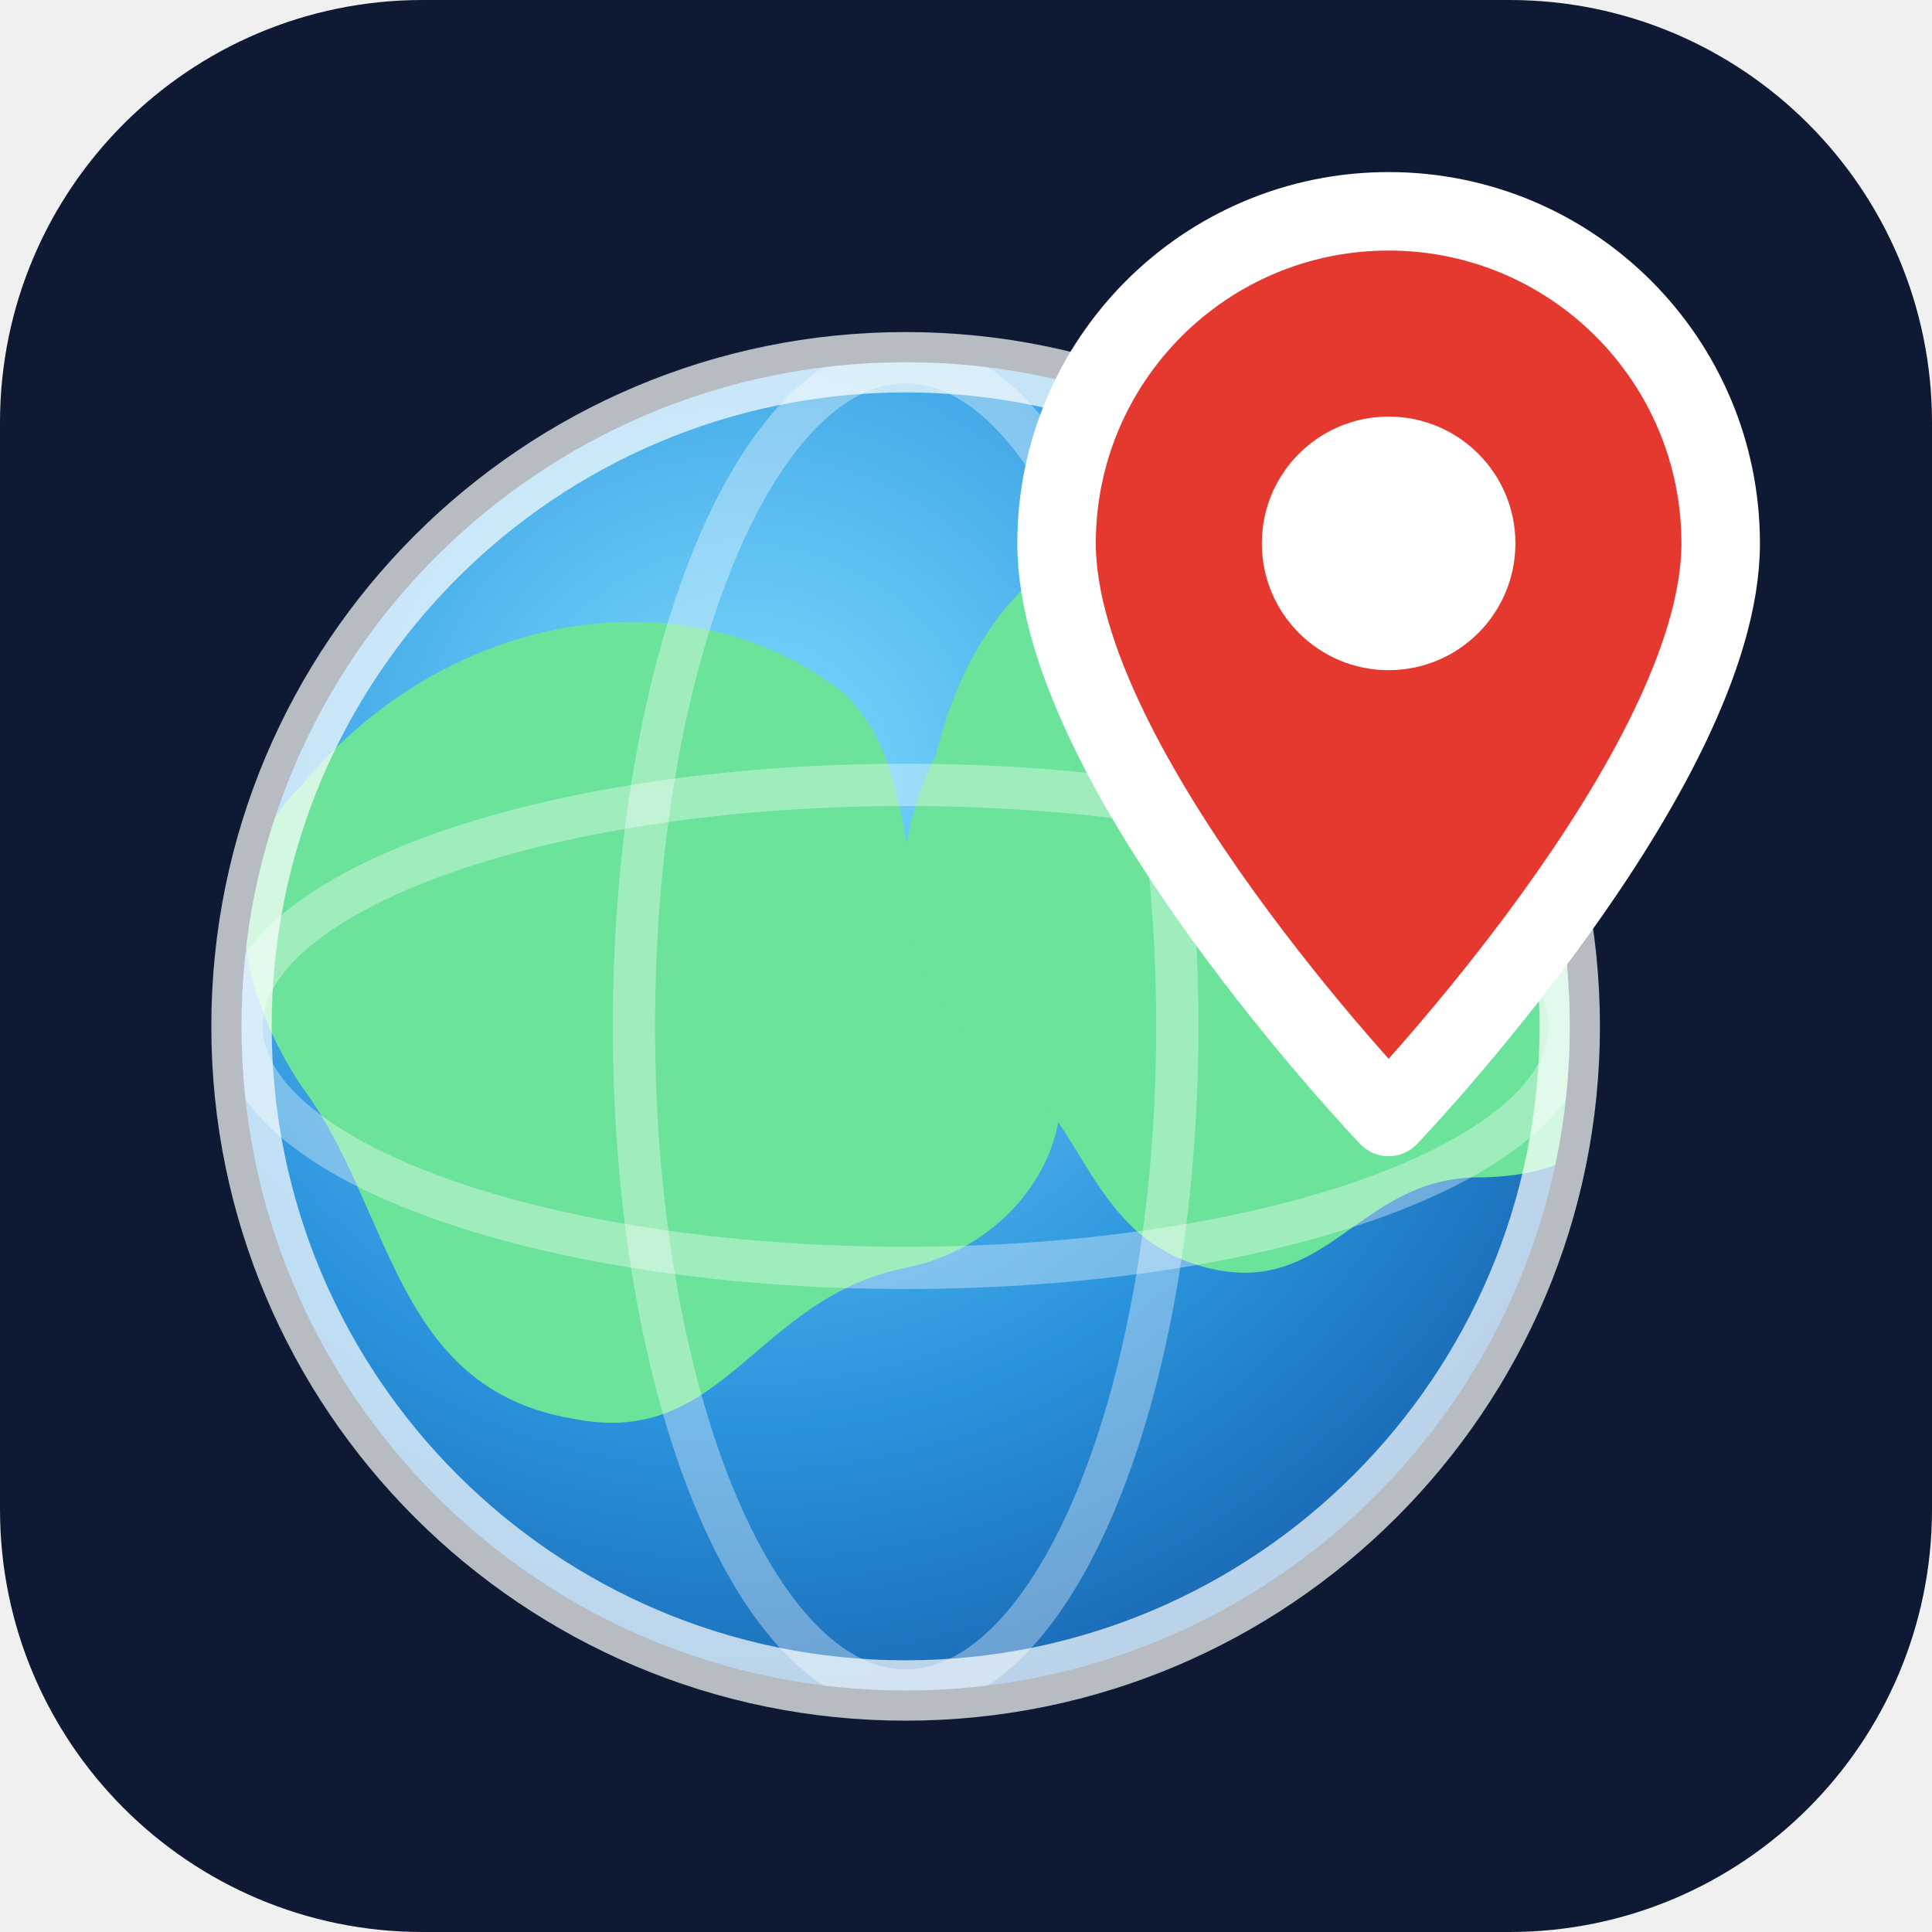
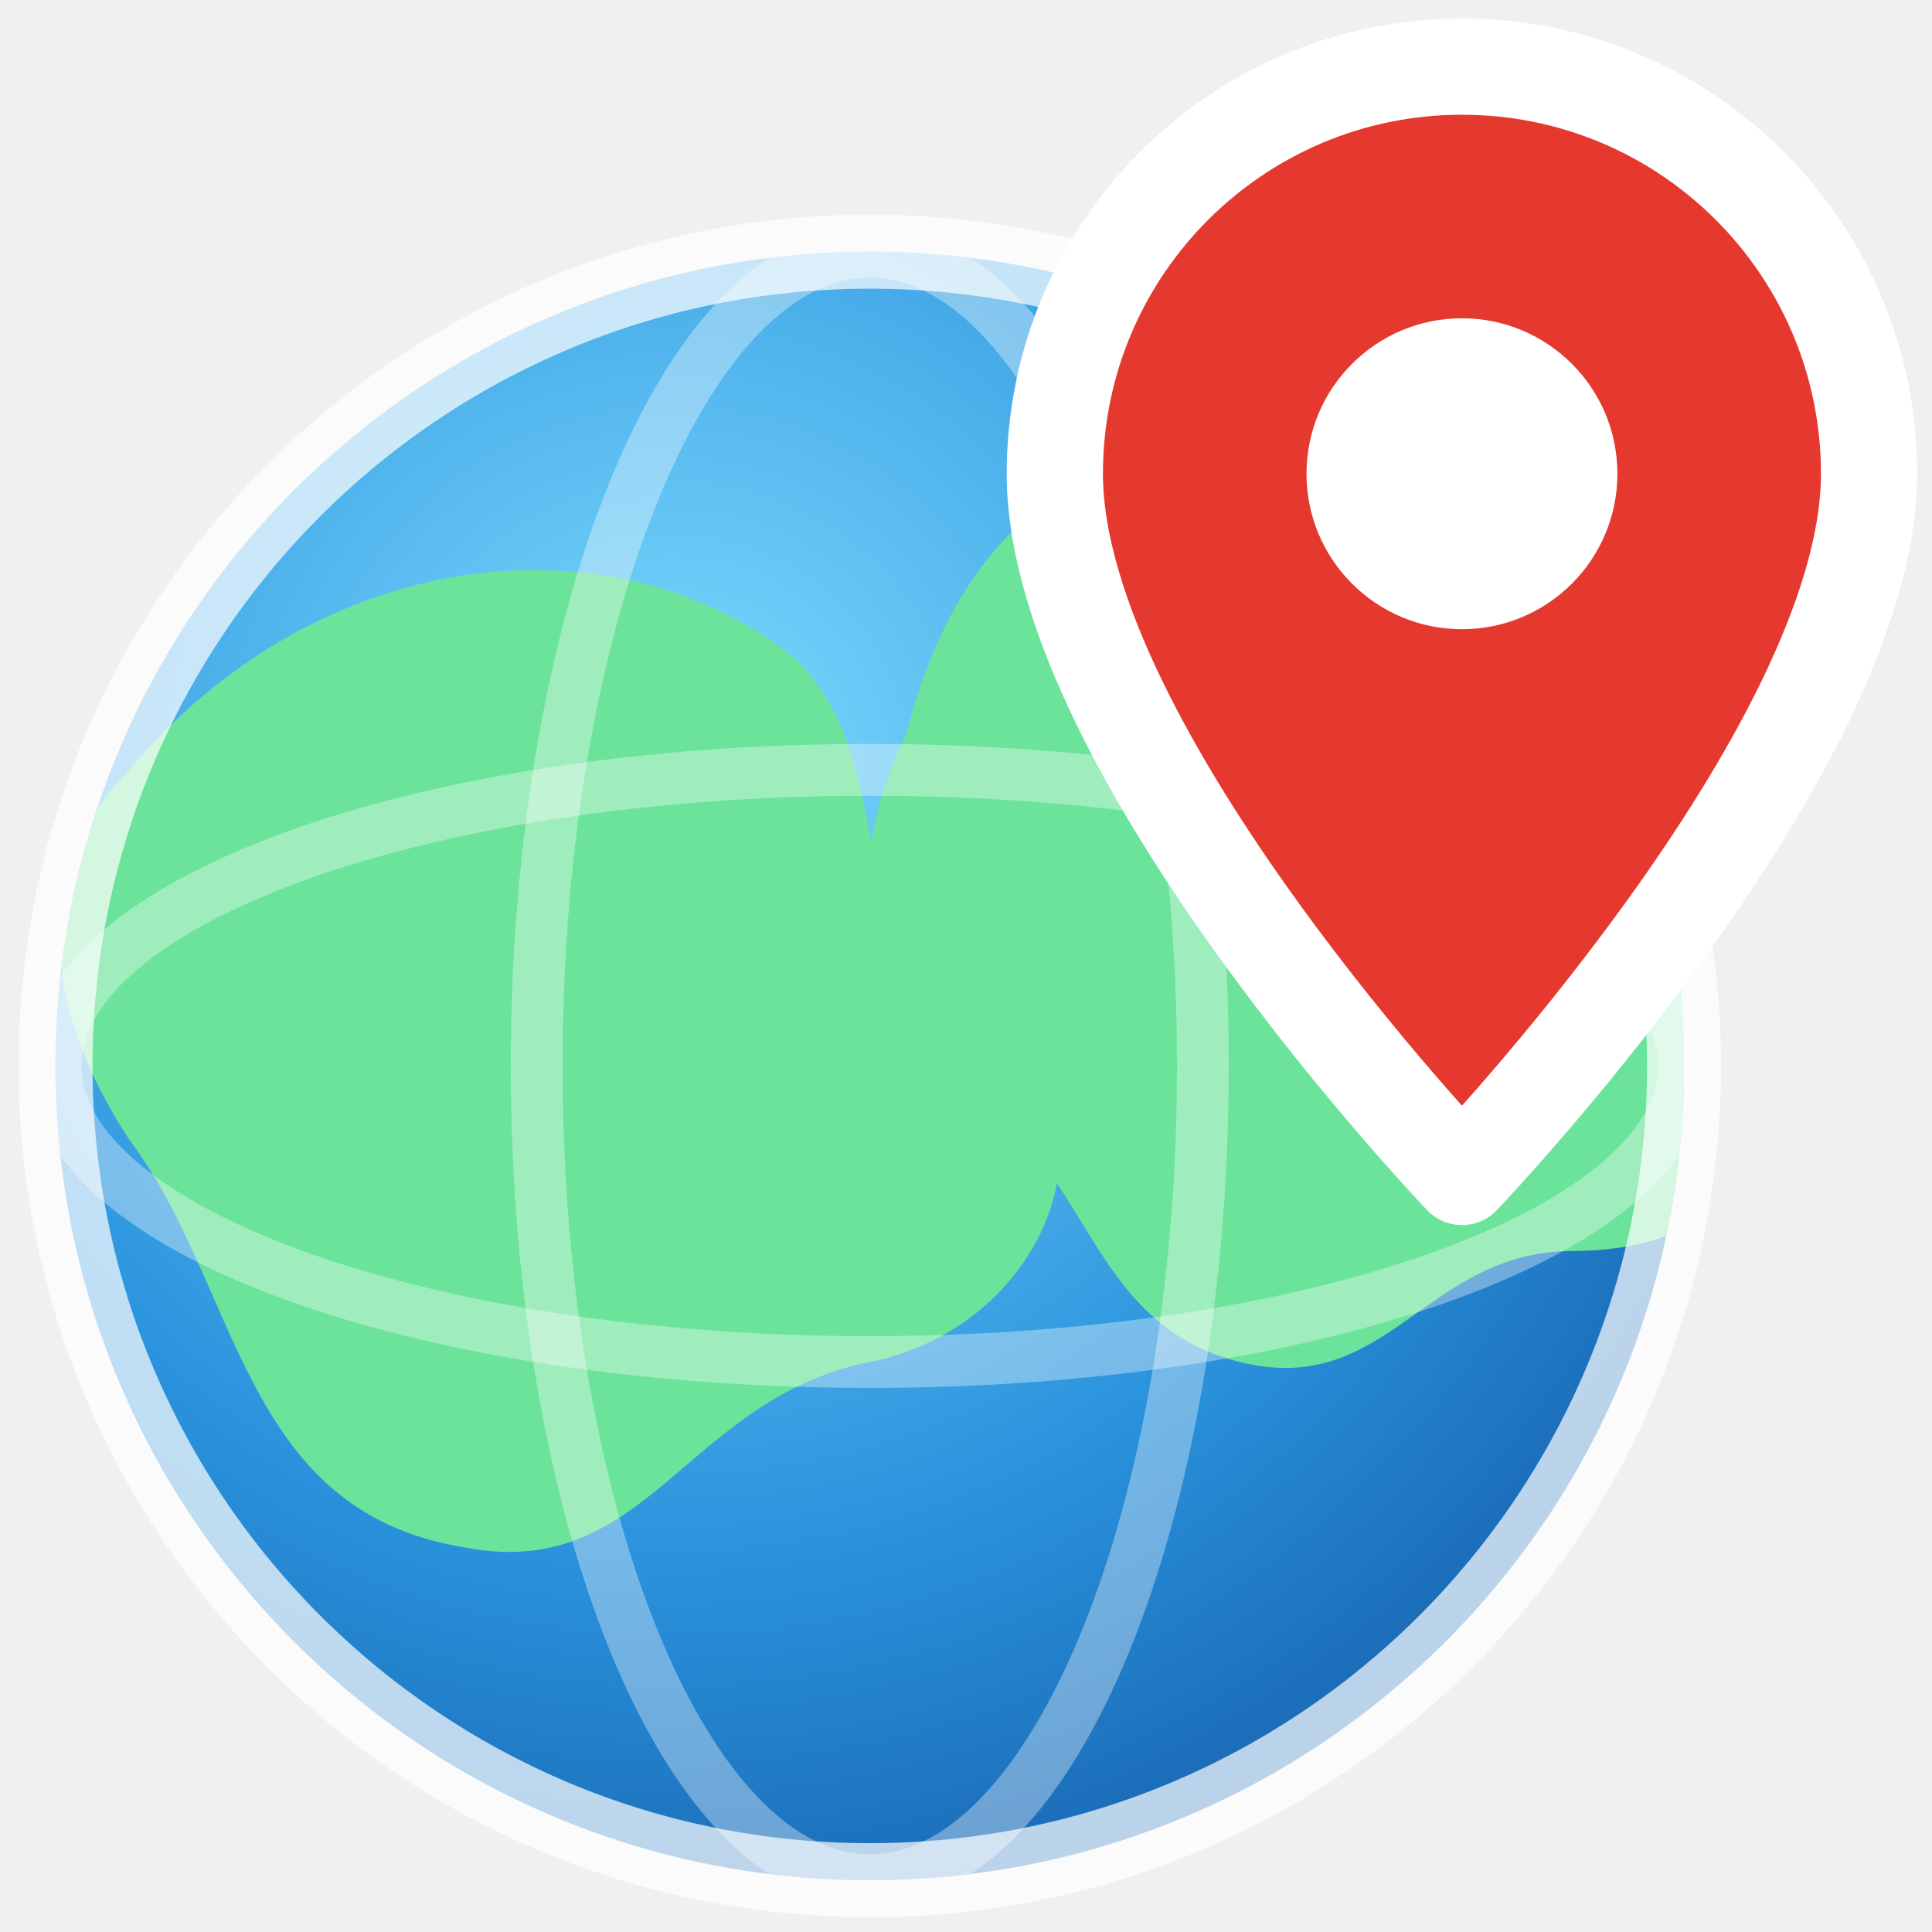
- <svg xmlns="http://www.w3.org/2000/svg" viewBox="0 0 64 64">
+ <svg xmlns="http://www.w3.org/2000/svg" viewBox="6.5 5.2 52.2 52.2">
  <defs>
    <radialGradient id="sea" cx=".38" cy=".32" r=".8">
      <stop offset="0" stop-color="#7fdcff" />
      <stop offset=".6" stop-color="#2a93dd" />
      <stop offset="1" stop-color="#145aa6" />
    </radialGradient>
    <clipPath id="globe">
      <circle cx="30" cy="34" r="22" />
    </clipPath>
  </defs>
-   <rect width="64" height="64" rx="14" fill="#0e1a33" />
  <circle cx="30" cy="34" r="22" fill="url(#sea)" />
  <g clip-path="url(#globe)">
    <path d="M10 26c5-6 13-7 18-3 3 3 1 8 5 10 4 2 2 8-3 9-5 1-6 6-11 5-6-1-6-7-9-11-2-3-3-7 0-10z" fill="#6be39a" />
    <path d="M36 18c6-2 13 0 15 4 2 4-1 7 2 10 3 3 1 7-4 7-4 0-5 4-9 3-4-1-4-5-7-7-3-2-4-6-2-10 1-4 3-6 5-7z" fill="#6be39a" />
    <g fill="none" stroke="#fff" stroke-opacity=".35" stroke-width="1.4">
      <ellipse cx="30" cy="34" rx="22" ry="8" />
      <ellipse cx="30" cy="34" rx="9" ry="22" />
    </g>
  </g>
  <circle cx="30" cy="34" r="22" fill="none" stroke="#fff" stroke-opacity=".7" stroke-width="2" />
  <path d="M46 37s11-11.5 11-19a11 11 0 0 0-22 0c0 7.5 11 19 11 19z" fill="#e5392f" stroke="#fff" stroke-width="2.6" stroke-linejoin="round" />
  <circle cx="46" cy="18" r="4.2" fill="#fff" />
</svg>
